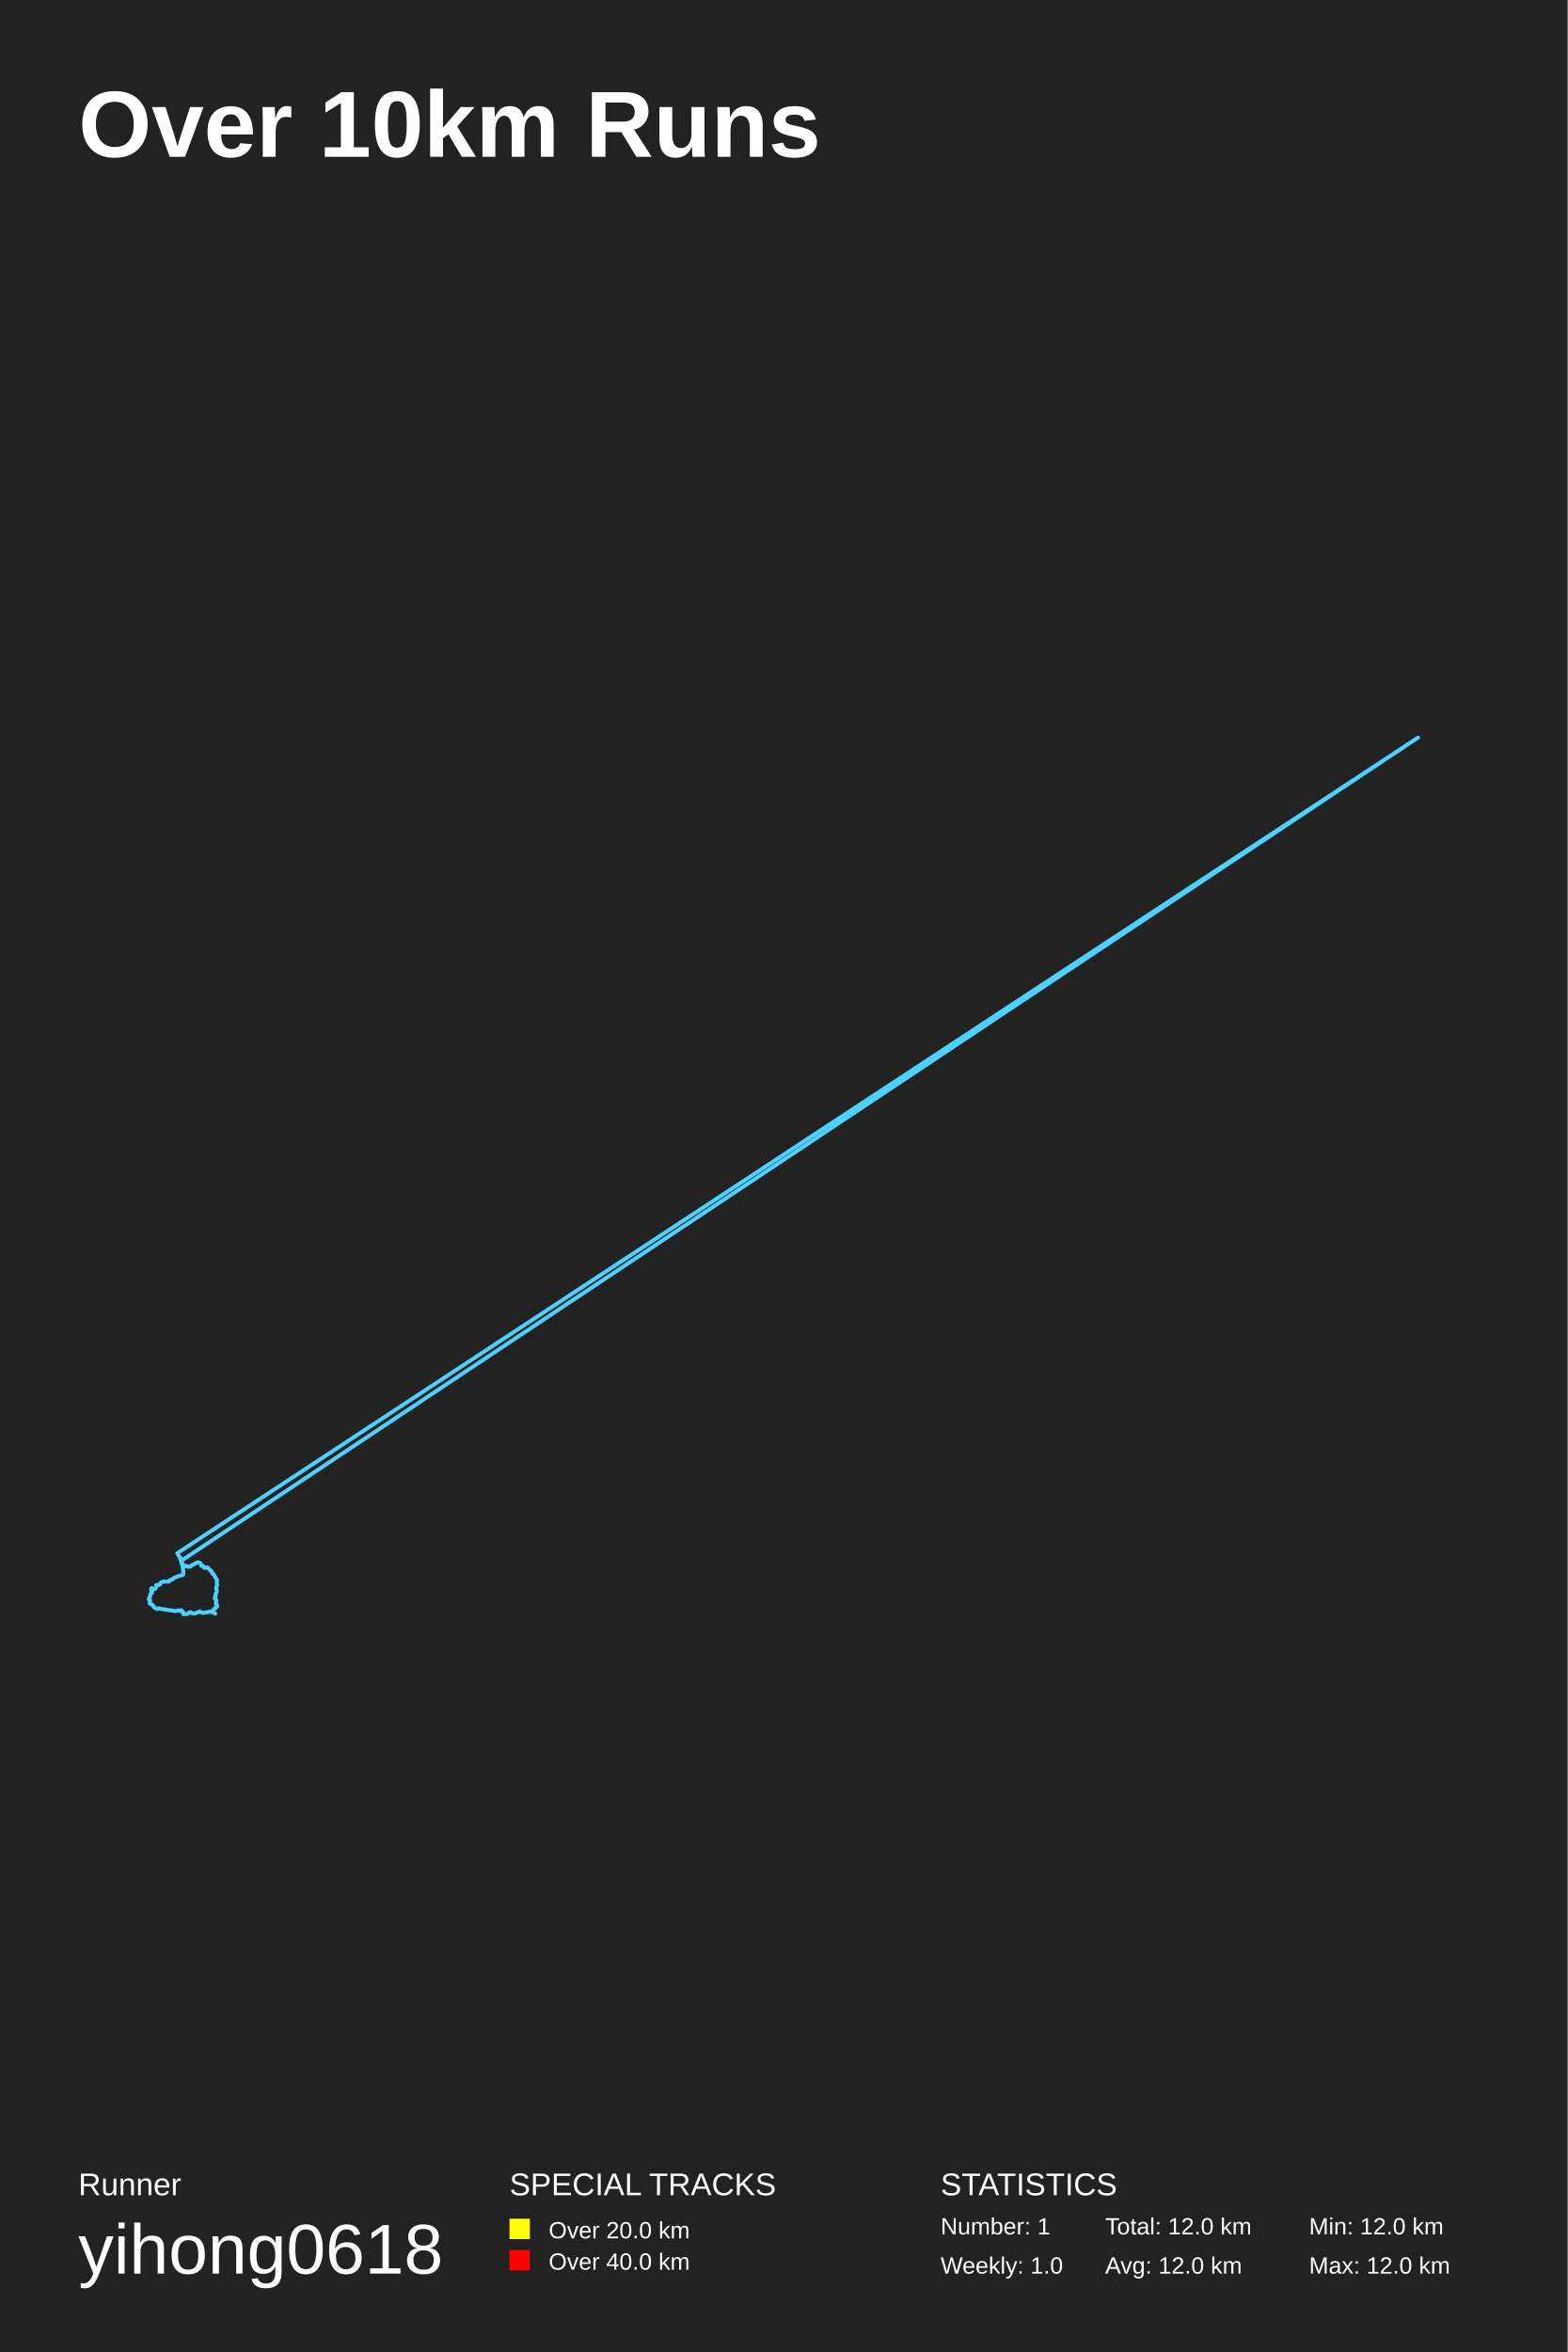
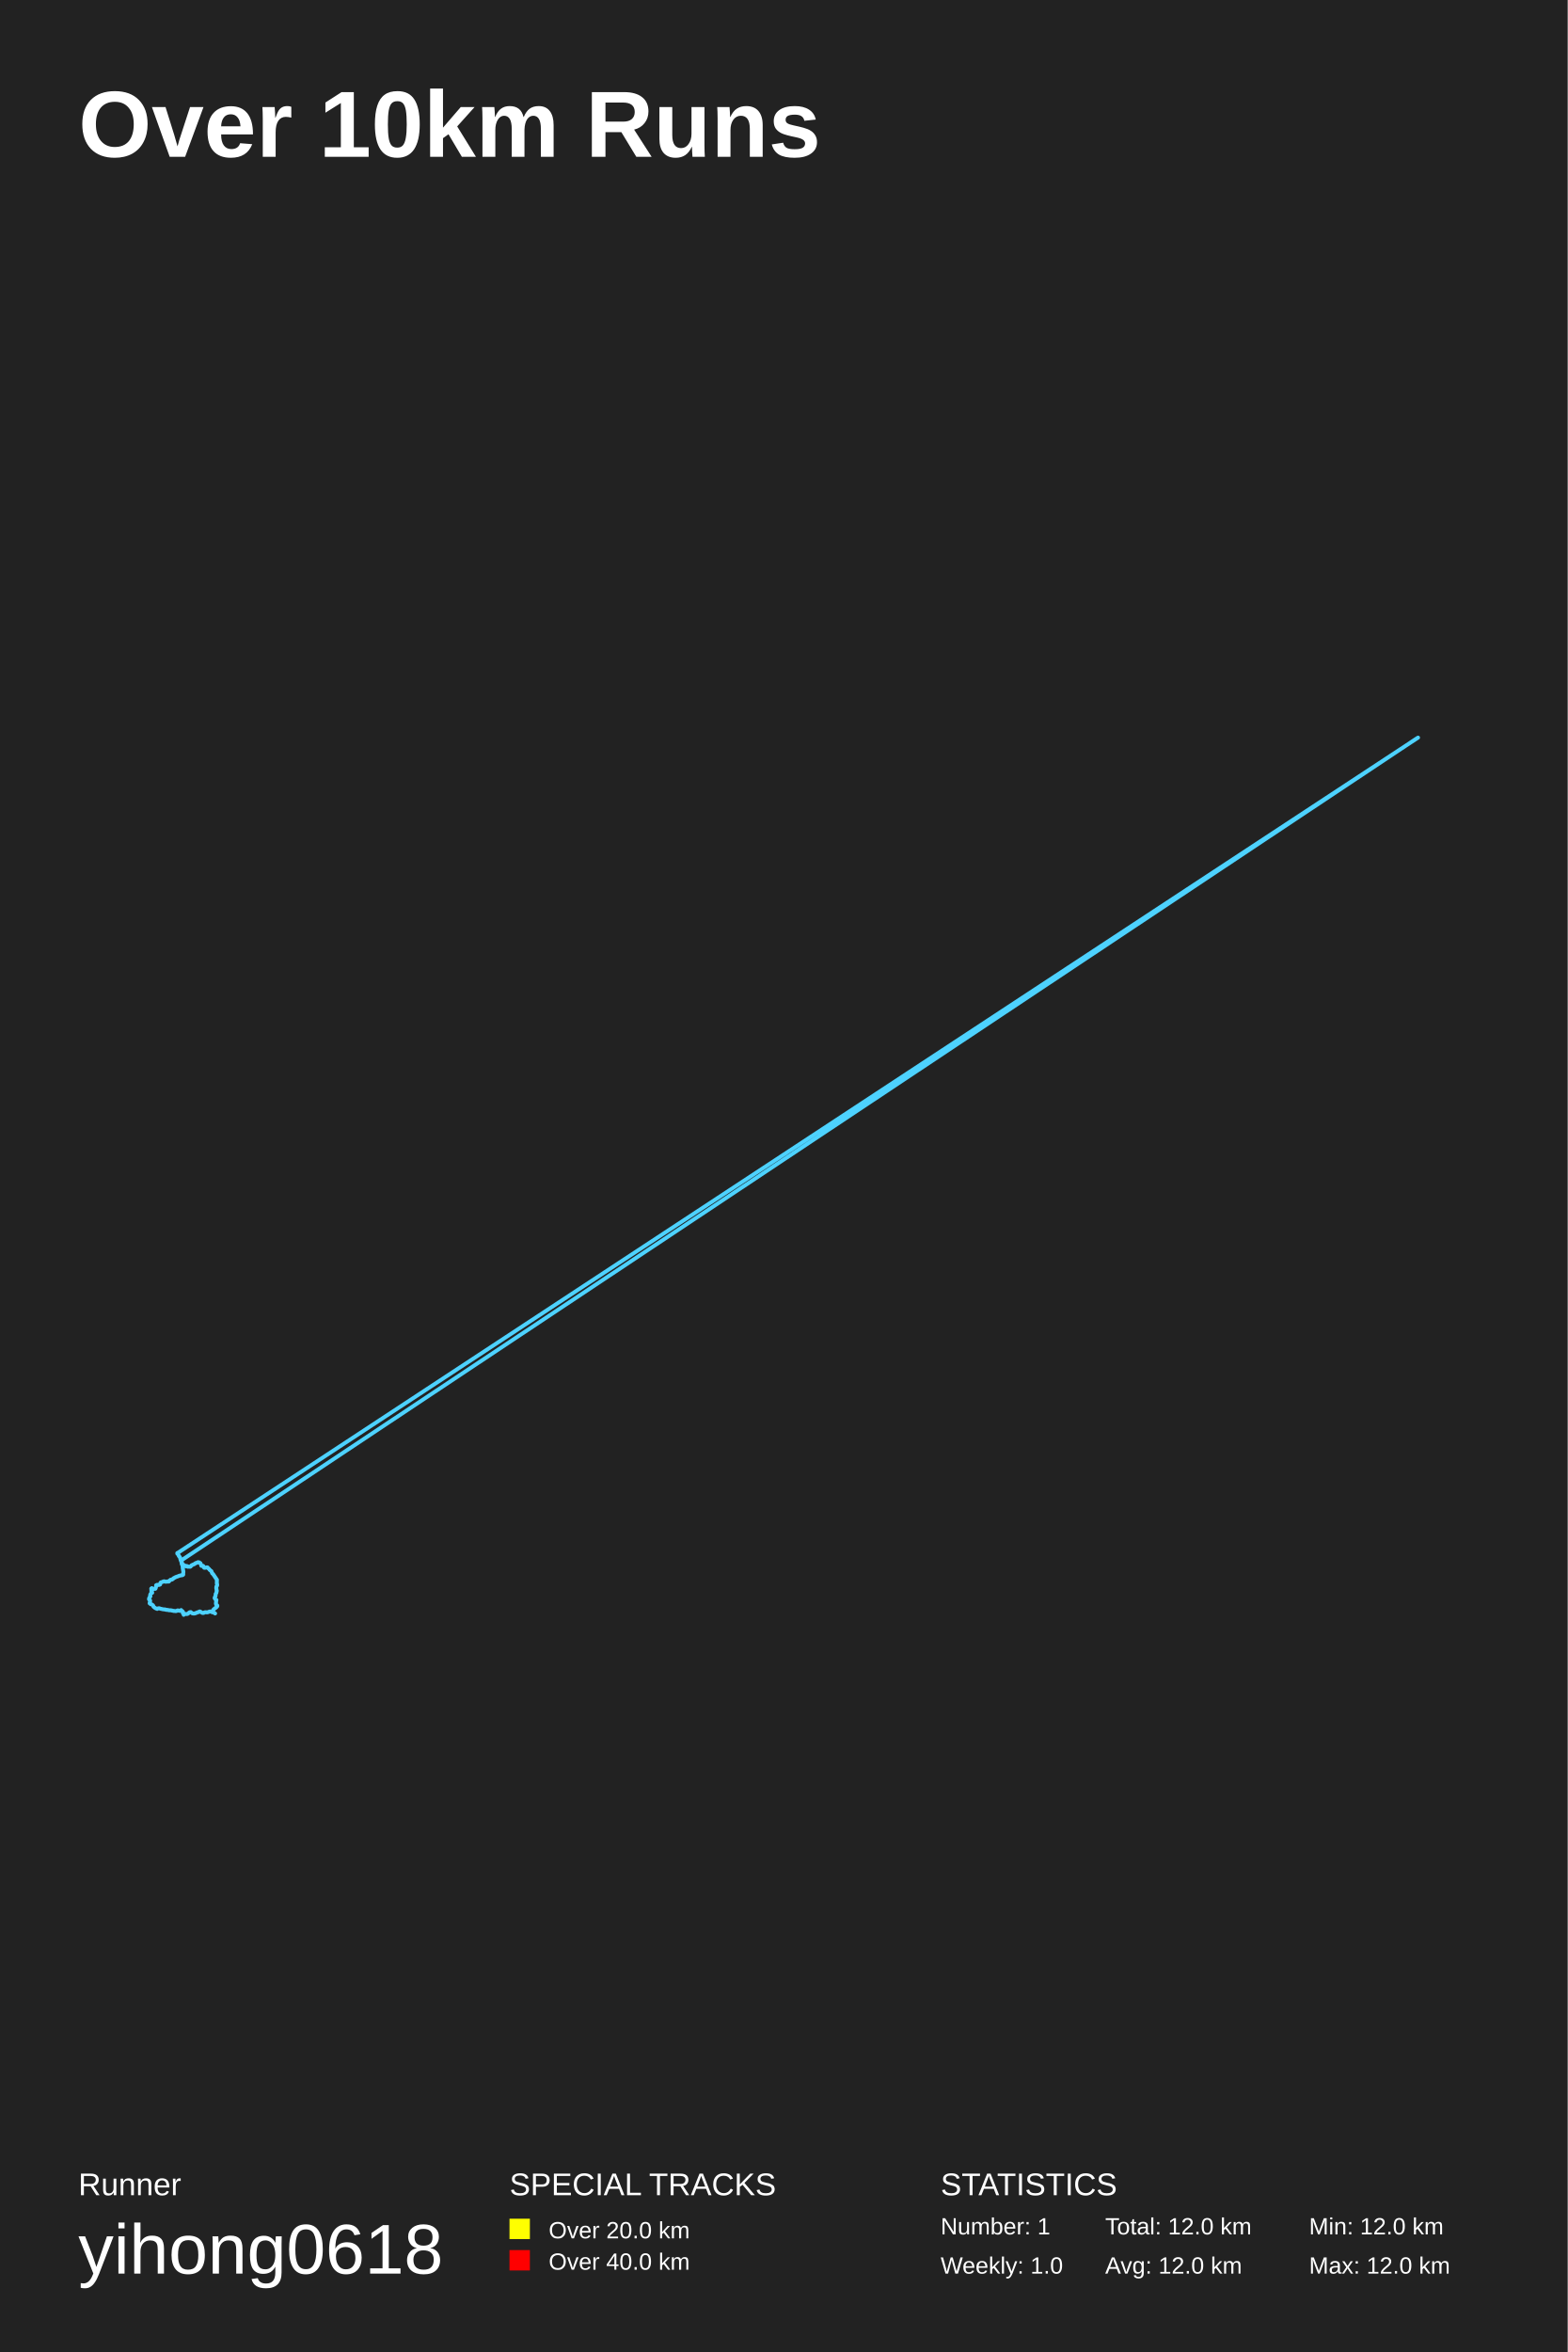
<svg xmlns="http://www.w3.org/2000/svg" baseProfile="full" height="300mm" version="1.1" viewBox="0,0,200,300" width="200mm">
  <defs />
  <rect fill="#222222" height="300" width="200" x="0" y="0" />
  <text fill="#FFFFFF" style="font-size:12px; font-family:Arial; font-weight:bold;" x="10" y="20">Over 10km Runs</text>
  <text fill="#FFFFFF" style="font-size:4px; font-family:Arial" x="10" y="280">Runner</text>
  <text fill="#FFFFFF" style="font-size:9px; font-family:Arial" x="10" y="290">yihong0618</text>
  <text fill="#FFFFFF" style="font-size:4px; font-family:Arial" x="65" y="280">SPECIAL TRACKS</text>
  <rect fill="yellow" height="2.6" width="2.6" x="65" y="283" />
  <text fill="#FFFFFF" style="font-size:3px; font-family:Arial" x="70" y="285.5">Over 20.0 km</text>
  <rect fill="red" height="2.6" width="2.6" x="65" y="287" />
  <text fill="#FFFFFF" style="font-size:3px; font-family:Arial" x="70" y="289.5">Over 40.0 km</text>
  <text fill="#FFFFFF" style="font-size:4px; font-family:Arial" x="120" y="280">STATISTICS</text>
  <text fill="#FFFFFF" style="font-size:3px; font-family:Arial" x="120" y="285">Number: 1</text>
  <text fill="#FFFFFF" style="font-size:3px; font-family:Arial" x="120" y="290">Weekly: 1.0</text>
  <text fill="#FFFFFF" style="font-size:3px; font-family:Arial" x="141" y="285">Total: 12.0 km</text>
  <text fill="#FFFFFF" style="font-size:3px; font-family:Arial" x="141" y="290">Avg: 12.0 km</text>
  <text fill="#FFFFFF" style="font-size:3px; font-family:Arial" x="167" y="285">Min: 12.0 km</text>
  <text fill="#FFFFFF" style="font-size:3px; font-family:Arial" x="167" y="290">Max: 12.0 km</text>
-   <polyline fill="none" opacity="1" points="27.138,205.521 27.157,205.447 27.181,205.363 27.238,205.305 27.291,205.247 27.338,205.215 27.419,205.147 27.509,205.073 27.59,205.004 27.675,204.936 27.723,204.873 27.718,204.804 27.671,204.731 27.585,204.678 27.561,204.583 27.538,204.467 27.566,204.399 27.58,204.32 27.566,204.225 27.614,204.12 27.566,204.041 27.485,204.004 27.471,203.951 27.405,203.893 27.405,203.782 27.447,203.651 27.5,203.587 27.5,203.487 27.504,203.366 27.542,203.261 27.604,203.166 27.628,203.061 27.637,202.966 27.656,202.871 27.623,202.797 27.628,202.703 27.604,202.639 27.59,202.56 27.58,202.434 27.652,202.318 27.699,202.234 27.699,202.144 27.675,202.044 27.661,201.944 27.675,201.839 27.656,201.717 27.685,201.544 27.666,201.491 27.195,200.722 27.157,200.732 27.081,200.722 27.072,200.648 27.034,200.569 27.02,200.511 27.005,200.506 26.982,200.437 26.953,200.385 26.906,200.348 26.849,200.311 26.801,200.269 26.763,200.253 26.716,200.185 26.678,200.127 26.592,200.058 26.511,199.99 26.464,199.921 26.416,199.916 26.34,199.942 26.26,199.953 26.193,199.979 26.112,199.984 26.022,199.953 25.998,199.874 25.965,199.8 25.932,199.742 25.87,199.721 25.765,199.742 25.704,199.726 25.713,199.689 25.699,199.674 25.737,199.684 25.713,199.7 25.694,199.721 25.685,199.71 25.67,199.7 25.694,199.695 25.67,199.721 25.68,199.7 25.685,199.7 25.699,199.674 25.699,199.668 25.637,199.579 25.618,199.521 25.609,199.463 25.566,199.4 25.542,199.379 25.523,199.357 25.457,199.331 25.419,199.294 25.362,199.294 25.305,199.273 25.281,199.268 25.262,199.263 25.243,199.268 25.167,199.3 25.115,199.331 25.072,199.357 25.029,199.342 24.977,199.373 24.934,199.405 24.858,199.431 24.825,199.484 24.782,199.51 24.753,199.51 24.706,199.552 24.654,199.547 24.582,199.595 24.516,199.631 24.44,199.652 24.373,199.731 24.316,199.8 24.25,199.837 24.16,199.842 24.131,199.826 24.036,199.837 23.979,199.826 23.951,199.816 23.965,199.8 23.965,199.8 23.984,199.811 23.96,199.811 23.913,199.811 23.879,199.768 23.822,199.747 23.789,199.753 23.723,199.8 23.67,199.726 23.608,199.726 23.547,199.753 23.485,199.679 23.437,199.616 23.39,199.595 23.357,199.558 23.347,199.568 23.333,199.531 23.285,199.473 23.243,199.431 23.19,199.447 23.2,199.447 23.195,199.436 23.171,199.415 23.176,199.342 23.2,199.284 23.205,199.236 23.143,199.189 23.114,199.126 23.095,199.094 23.072,199.047 23.053,198.989 23.029,198.915 23.01,198.825 23.005,198.688 22.943,198.636 22.896,198.578 22.882,198.52 22.81,198.472 22.801,198.425 22.768,198.346 22.72,198.278 22.677,198.22 22.673,198.167 22.663,198.167 22.625,198.162 22.63,198.167 22.644,198.172 22.639,198.167 22.63,198.162 22.644,198.172 22.644,198.156 22.663,198.162 22.706,198.077 22.692,198.088 22.687,198.13 22.616,198.098 22.63,198.109 22.62,198.109 22.62,198.125 22.625,198.114 22.63,198.114 22.63,198.109 22.63,198.104 22.635,198.098 22.639,198.104 22.644,198.098 180.91,94.084 180.815,94.142 180.815,94.142 180.815,94.142 180.815,94.142 180.815,94.142 180.724,94.2 180.629,94.259 23.114,199.089 23.138,199.178 23.181,199.242 23.167,199.321 23.181,199.405 23.19,199.51 23.224,199.573 23.281,199.647 23.304,199.731 23.295,199.826 23.314,199.932 23.333,200.084 23.361,200.2 23.376,200.322 23.38,200.395 23.38,200.511 23.38,200.648 23.371,200.753 23.38,200.811 23.342,200.896 23.205,200.938 23.057,200.943 22.981,200.975 22.867,200.991 22.772,201.033 22.658,201.091 22.568,201.117 22.459,201.149 22.383,201.18 22.311,201.228 22.226,201.259 22.131,201.312 22.093,201.343 22.055,201.396 22.05,201.401 22.05,201.401 22.017,201.422 21.969,201.465 21.912,201.48 21.822,201.48 21.751,201.517 21.68,201.575 21.627,201.596 21.599,201.649 21.561,201.733 21.475,201.744 21.409,201.717 21.337,201.717 21.238,201.744 21.162,201.754 21.081,201.754 21.014,201.717 20.934,201.696 20.867,201.717 20.805,201.739 20.758,201.749 20.691,201.802 20.611,201.818 20.549,201.833 20.487,201.865 20.449,201.933 20.425,202.018 20.444,202.065 20.397,202.113 20.368,202.118 20.345,202.149 20.311,202.149 20.245,202.165 20.159,202.16 20.093,202.139 19.998,202.165 19.922,202.192 19.917,202.213 19.931,202.244 19.926,202.318 19.922,202.371 19.898,202.402 19.903,202.434 19.888,202.481 19.865,202.529 19.85,202.592 19.784,202.671 19.694,202.645 19.641,202.676 19.594,202.692 19.513,202.734 19.451,202.734 19.432,202.703 19.39,202.676 19.371,202.687 19.342,202.655 19.318,202.629 19.333,202.608 19.356,202.56 19.361,202.56 19.347,202.608 19.328,202.608 19.271,202.65 19.328,202.75 19.299,202.882 19.333,203.003 19.409,203.098 19.39,203.177 19.295,203.208 19.223,203.303 19.147,203.429 19.157,203.561 19.162,203.667 19.062,203.788 19.005,203.893 19.005,204.056 19.095,204.077 19.147,204.156 19.128,204.225 19.152,204.299 19.119,204.409 19.1,204.536 19.19,204.578 19.266,204.636 19.375,204.667 19.47,204.715 19.565,204.846 19.599,204.941 19.713,205.052 19.855,205.136 19.988,205.184 20.107,205.226 20.221,205.131 20.359,205.147 20.487,205.215 20.634,205.226 20.772,205.252 20.919,205.257 21.01,205.278 21.095,205.284 21.176,205.342 21.285,205.342 21.399,205.342 21.485,205.373 21.613,205.394 21.732,205.384 21.836,205.394 21.95,205.442 22.031,205.436 22.15,205.473 22.278,205.484 22.43,205.489 22.559,205.463 22.649,205.41 22.73,205.4 22.844,205.442 22.953,205.479 23.043,205.41 23.124,205.373 23.167,205.473 23.3,205.536 23.347,205.673 23.333,205.789 23.404,205.853 23.452,205.926 23.551,205.831 23.713,205.889 23.851,205.853 23.989,205.821 24.112,205.71 24.217,205.631 24.378,205.652 24.464,205.737 24.582,205.8 24.753,205.8 24.901,205.8 24.982,205.747 25.086,205.71 25.214,205.637 25.347,205.626 25.452,205.531 25.528,205.563 25.632,205.626 25.732,205.7 25.837,205.716 25.936,205.747 26.022,205.705 26.127,205.663 26.236,205.647 26.378,205.673 26.488,205.637 26.602,205.605 26.678,205.584 26.763,205.558 26.877,205.558 26.996,205.615 27.119,205.647 27.186,205.673 27.286,205.689 27.381,205.742 27.457,205.831" stroke="#4DD2FF" stroke-dasharray="none" stroke-linecap="round" stroke-linejoin="round" stroke-width="0.5" />
+   <polyline fill="none" opacity="1" points="27.148,205.473 27.167,205.405 27.219,205.326 27.272,205.263 27.338,205.22 27.39,205.162 27.476,205.105 27.566,205.041 27.656,204.952 27.704,204.904 27.728,204.825 27.699,204.752 27.599,204.694 27.566,204.615 27.538,204.499 27.561,204.425 27.566,204.341 27.566,204.262 27.599,204.151 27.609,204.072 27.495,204.014 27.481,203.977 27.428,203.925 27.381,203.835 27.428,203.677 27.485,203.614 27.504,203.508 27.504,203.408 27.523,203.287 27.595,203.187 27.623,203.103 27.628,202.992 27.661,202.908 27.633,202.824 27.623,202.734 27.609,202.65 27.595,202.592 27.595,202.497 27.614,202.35 27.685,202.276 27.704,202.17 27.699,202.081 27.656,201.981 27.671,201.87 27.661,201.76 27.671,201.633 27.675,201.496 27.656,201.475 27.167,200.748 27.096,200.717 27.062,200.669 27.039,200.595 27.024,200.537 27.001,200.516 26.991,200.464 26.967,200.401 26.906,200.369 26.868,200.311 26.815,200.29 26.763,200.264 26.73,200.206 26.687,200.142 26.63,200.09 26.535,200.016 26.488,199.937 26.435,199.916 26.383,199.916 26.302,199.947 26.222,199.963 26.141,199.974 26.051,199.969 26.008,199.916 25.979,199.826 25.951,199.768 25.889,199.721 25.803,199.726 25.718,199.737 25.708,199.695 25.713,199.674 25.732,199.684 25.708,199.695 25.699,199.689 25.694,199.695 25.67,199.695 25.685,199.705 25.689,199.726 25.694,199.705 25.68,199.695 25.694,199.679 25.704,199.684 25.656,199.61 25.623,199.531 25.609,199.494 25.58,199.41 25.556,199.379 25.533,199.373 25.485,199.342 25.438,199.3 25.385,199.273 25.324,199.294 25.29,199.263 25.257,199.278 25.257,199.257 25.181,199.3 25.134,199.315 25.086,199.352 25.043,199.352 24.982,199.363 24.948,199.389 24.887,199.431 24.834,199.473 24.801,199.505 24.763,199.505 24.72,199.537 24.658,199.552 24.611,199.584 24.54,199.616 24.464,199.637 24.392,199.71 24.345,199.784 24.269,199.842 24.188,199.837 24.141,199.826 24.065,199.837 24.003,199.826 23.941,199.826 23.974,199.805 23.965,199.8 23.993,199.816 23.97,199.816 23.941,199.837 23.889,199.784 23.837,199.742 23.794,199.747 23.742,199.789 23.689,199.747 23.646,199.71 23.561,199.758 23.509,199.7 23.452,199.631 23.414,199.589 23.361,199.563 23.357,199.558 23.333,199.552 23.304,199.484 23.257,199.447 23.195,199.442 23.195,199.452 23.209,199.442 23.181,199.426 23.176,199.368 23.195,199.3 23.195,199.252 23.167,199.205 23.124,199.147 23.105,199.105 23.086,199.047 23.053,199.015 23.043,198.947 23.01,198.852 23.005,198.804 22.967,198.646 22.91,198.604 22.882,198.52 22.829,198.494 22.81,198.457 22.791,198.372 22.739,198.304 22.687,198.235 22.682,198.177 22.663,198.162 22.63,198.162 22.62,198.172 22.649,198.172 22.649,198.172 22.635,198.167 22.644,198.162 22.644,198.162 22.658,198.167 22.687,198.104 22.692,198.088 22.696,198.109 22.62,198.088 22.635,198.104 22.625,198.114 22.62,198.125 22.639,198.114 22.625,198.109 22.625,198.109 22.63,198.104 22.635,198.098 22.63,198.104 22.639,198.098 180.91,94.084 180.91,94.084 180.815,94.142 180.815,94.142 180.815,94.142 180.815,94.142 180.724,94.2 180.629,94.259 23.095,199.057 23.119,199.163 23.186,199.205 23.181,199.289 23.167,199.384 23.186,199.479 23.209,199.552 23.257,199.61 23.29,199.705 23.3,199.821 23.314,199.916 23.314,200.037 23.347,200.174 23.357,200.29 23.38,200.379 23.395,200.474 23.38,200.611 23.366,200.727 23.38,200.79 23.371,200.854 23.252,200.927 23.114,200.922 23.01,200.964 22.905,200.975 22.806,201.017 22.701,201.064 22.582,201.101 22.492,201.138 22.392,201.164 22.34,201.212 22.264,201.243 22.169,201.291 22.093,201.343 22.079,201.386 22.05,201.401 22.055,201.396 22.026,201.412 21.993,201.454 21.927,201.475 21.851,201.491 21.765,201.496 21.708,201.554 21.637,201.586 21.613,201.633 21.575,201.707 21.513,201.739 21.423,201.728 21.361,201.717 21.261,201.739 21.195,201.744 21.1,201.754 21.038,201.723 20.962,201.696 20.881,201.702 20.81,201.749 20.772,201.744 20.725,201.775 20.658,201.802 20.568,201.823 20.501,201.849 20.463,201.912 20.43,201.981 20.435,202.049 20.43,202.102 20.378,202.118 20.349,202.139 20.321,202.155 20.264,202.16 20.178,202.165 20.116,202.144 20.031,202.149 19.941,202.181 19.912,202.202 19.931,202.239 19.936,202.297 19.926,202.365 19.907,202.381 19.893,202.423 19.888,202.471 19.874,202.502 19.865,202.581 19.812,202.655 19.722,202.65 19.651,202.66 19.594,202.676 19.532,202.713 19.47,202.755 19.428,202.724 19.404,202.676 19.371,202.681 19.361,202.671 19.328,202.634 19.314,202.629 19.356,202.613 19.371,202.566 19.38,202.576 19.333,202.618 19.295,202.624 19.309,202.724 19.314,202.845 19.314,202.971 19.385,203.061 19.418,203.161 19.333,203.198 19.238,203.261 19.176,203.382 19.143,203.535 19.19,203.614 19.095,203.74 19.024,203.856 19.01,203.993 19.071,204.077 19.143,204.125 19.152,204.209 19.143,204.272 19.119,204.372 19.086,204.504 19.162,204.557 19.233,204.625 19.352,204.641 19.451,204.709 19.551,204.804 19.575,204.92 19.684,205.015 19.803,205.105 19.941,205.173 20.059,205.22 20.169,205.147 20.321,205.131 20.444,205.189 20.582,205.215 20.72,205.252 20.872,205.273 21.01,205.289 21.052,205.278 21.157,205.331 21.252,205.331 21.357,205.347 21.466,205.363 21.575,205.389 21.684,205.394 21.803,205.389 21.917,205.426 22.022,205.436 22.126,205.473 22.25,205.479 22.364,205.494 22.516,205.489 22.62,205.421 22.706,205.4 22.801,205.436 22.92,205.468 23.024,205.442 23.105,205.363 23.148,205.442 23.247,205.484 23.357,205.626 23.319,205.747 23.414,205.821 23.437,205.974 23.504,205.863 23.67,205.863 23.803,205.874 23.96,205.847 24.079,205.731 24.183,205.647 24.331,205.621 24.435,205.71 24.535,205.784 24.687,205.805 24.863,205.8 24.953,205.752 25.058,205.726 25.162,205.663 25.305,205.637 25.423,205.558 25.499,205.542 25.609,205.6 25.713,205.663 25.799,205.721 25.898,205.742 26.003,205.721 26.084,205.663 26.203,205.637 26.34,205.652 26.45,205.658 26.564,205.621 26.673,205.579 26.73,205.558 26.825,205.542 26.963,205.589 27.067,205.642 27.181,205.658 27.238,205.684 27.343,205.716 27.443,205.8" stroke="#4DD2FF" stroke-dasharray="none" stroke-linecap="round" stroke-linejoin="round" stroke-width="0.5" />
</svg>
